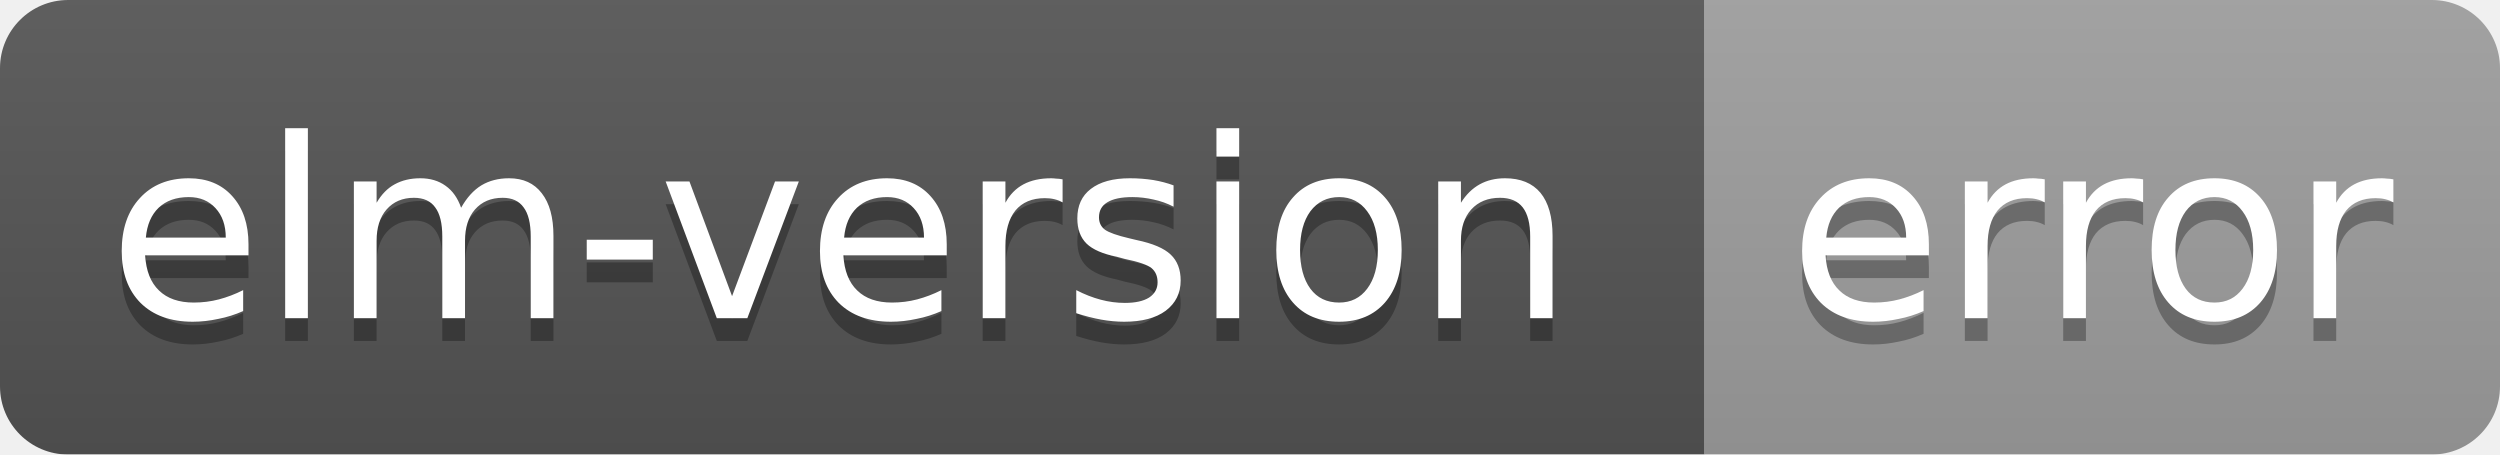
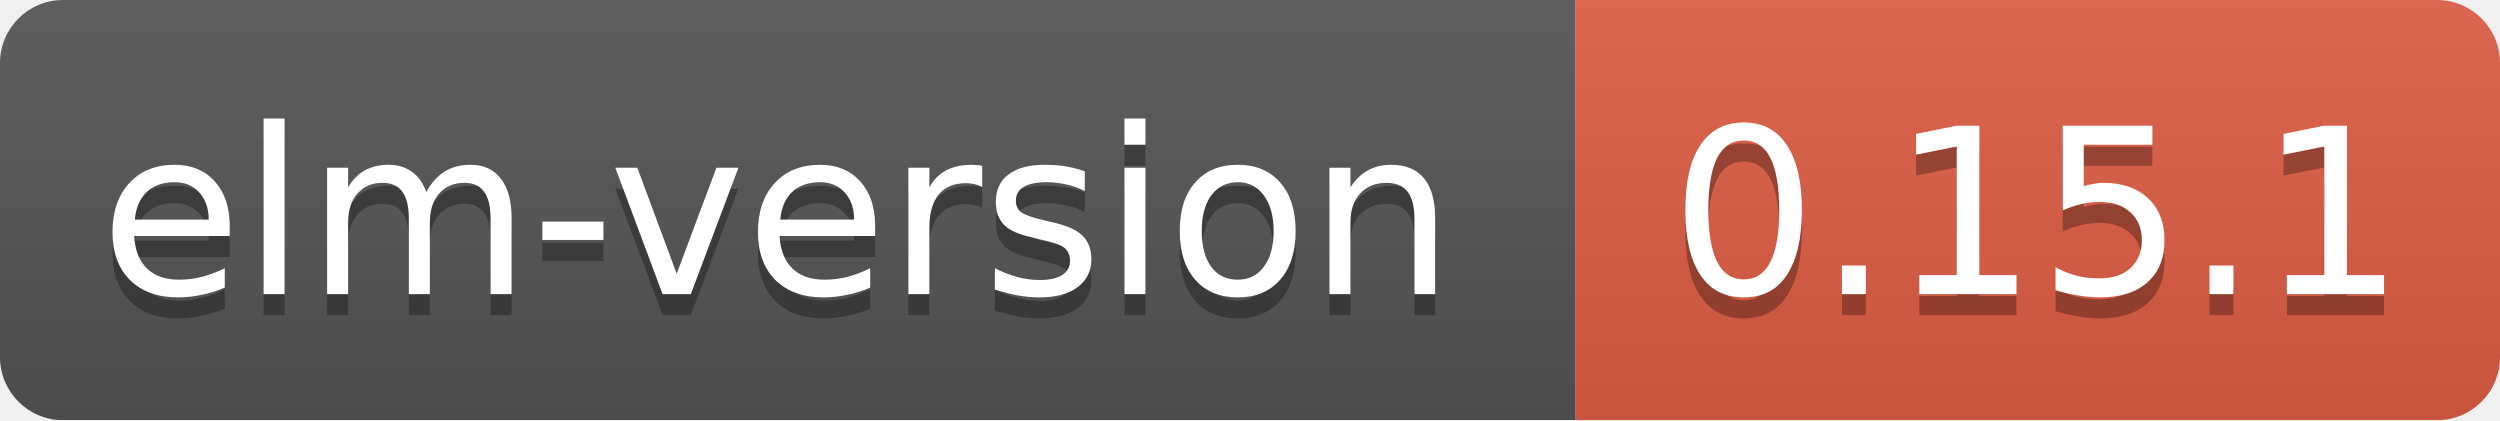
- <svg xmlns="http://www.w3.org/2000/svg" width="110" height="20">
+ <svg xmlns="http://www.w3.org/2000/svg" width="119" height="20">
  <linearGradient id="smooth" x2="0" y2="100%">
    <stop offset="0" stop-color="#bbb" stop-opacity=".1" />
    <stop offset="1" stop-opacity=".1" />
  </linearGradient>
  <mask id="round">
-     <rect width="110" height="20" rx="3" fill="#fff" />
+     <rect width="119" height="20" rx="3" fill="#fff" />
  </mask>
  <g mask="url(#round)">
    <rect width="75" height="20" fill="#555" />
-     <rect x="75" width="35" height="20" fill="#9f9f9f" />
-     <rect width="110" height="20" fill="url(#smooth)" />
+     <rect x="75" width="44" height="20" fill="#e05d44" />
+     <rect width="119" height="20" fill="url(#smooth)" />
  </g>
  <g fill="#fff" text-anchor="middle" font-family="DejaVu Sans,Verdana,Geneva,sans-serif" font-size="11">
    <text x="37" y="15" fill="#010101" fill-opacity=".3">elm-version</text>
    <text x="37" y="14">elm-version</text>
-     <text x="92" y="15" fill="#010101" fill-opacity=".3">error</text>
-     <text x="92" y="14">error</text>
+     <text x="97" y="15" fill="#010101" fill-opacity=".3">0.15.1</text>
+     <text x="97" y="14">0.15.1</text>
  </g>
</svg>
